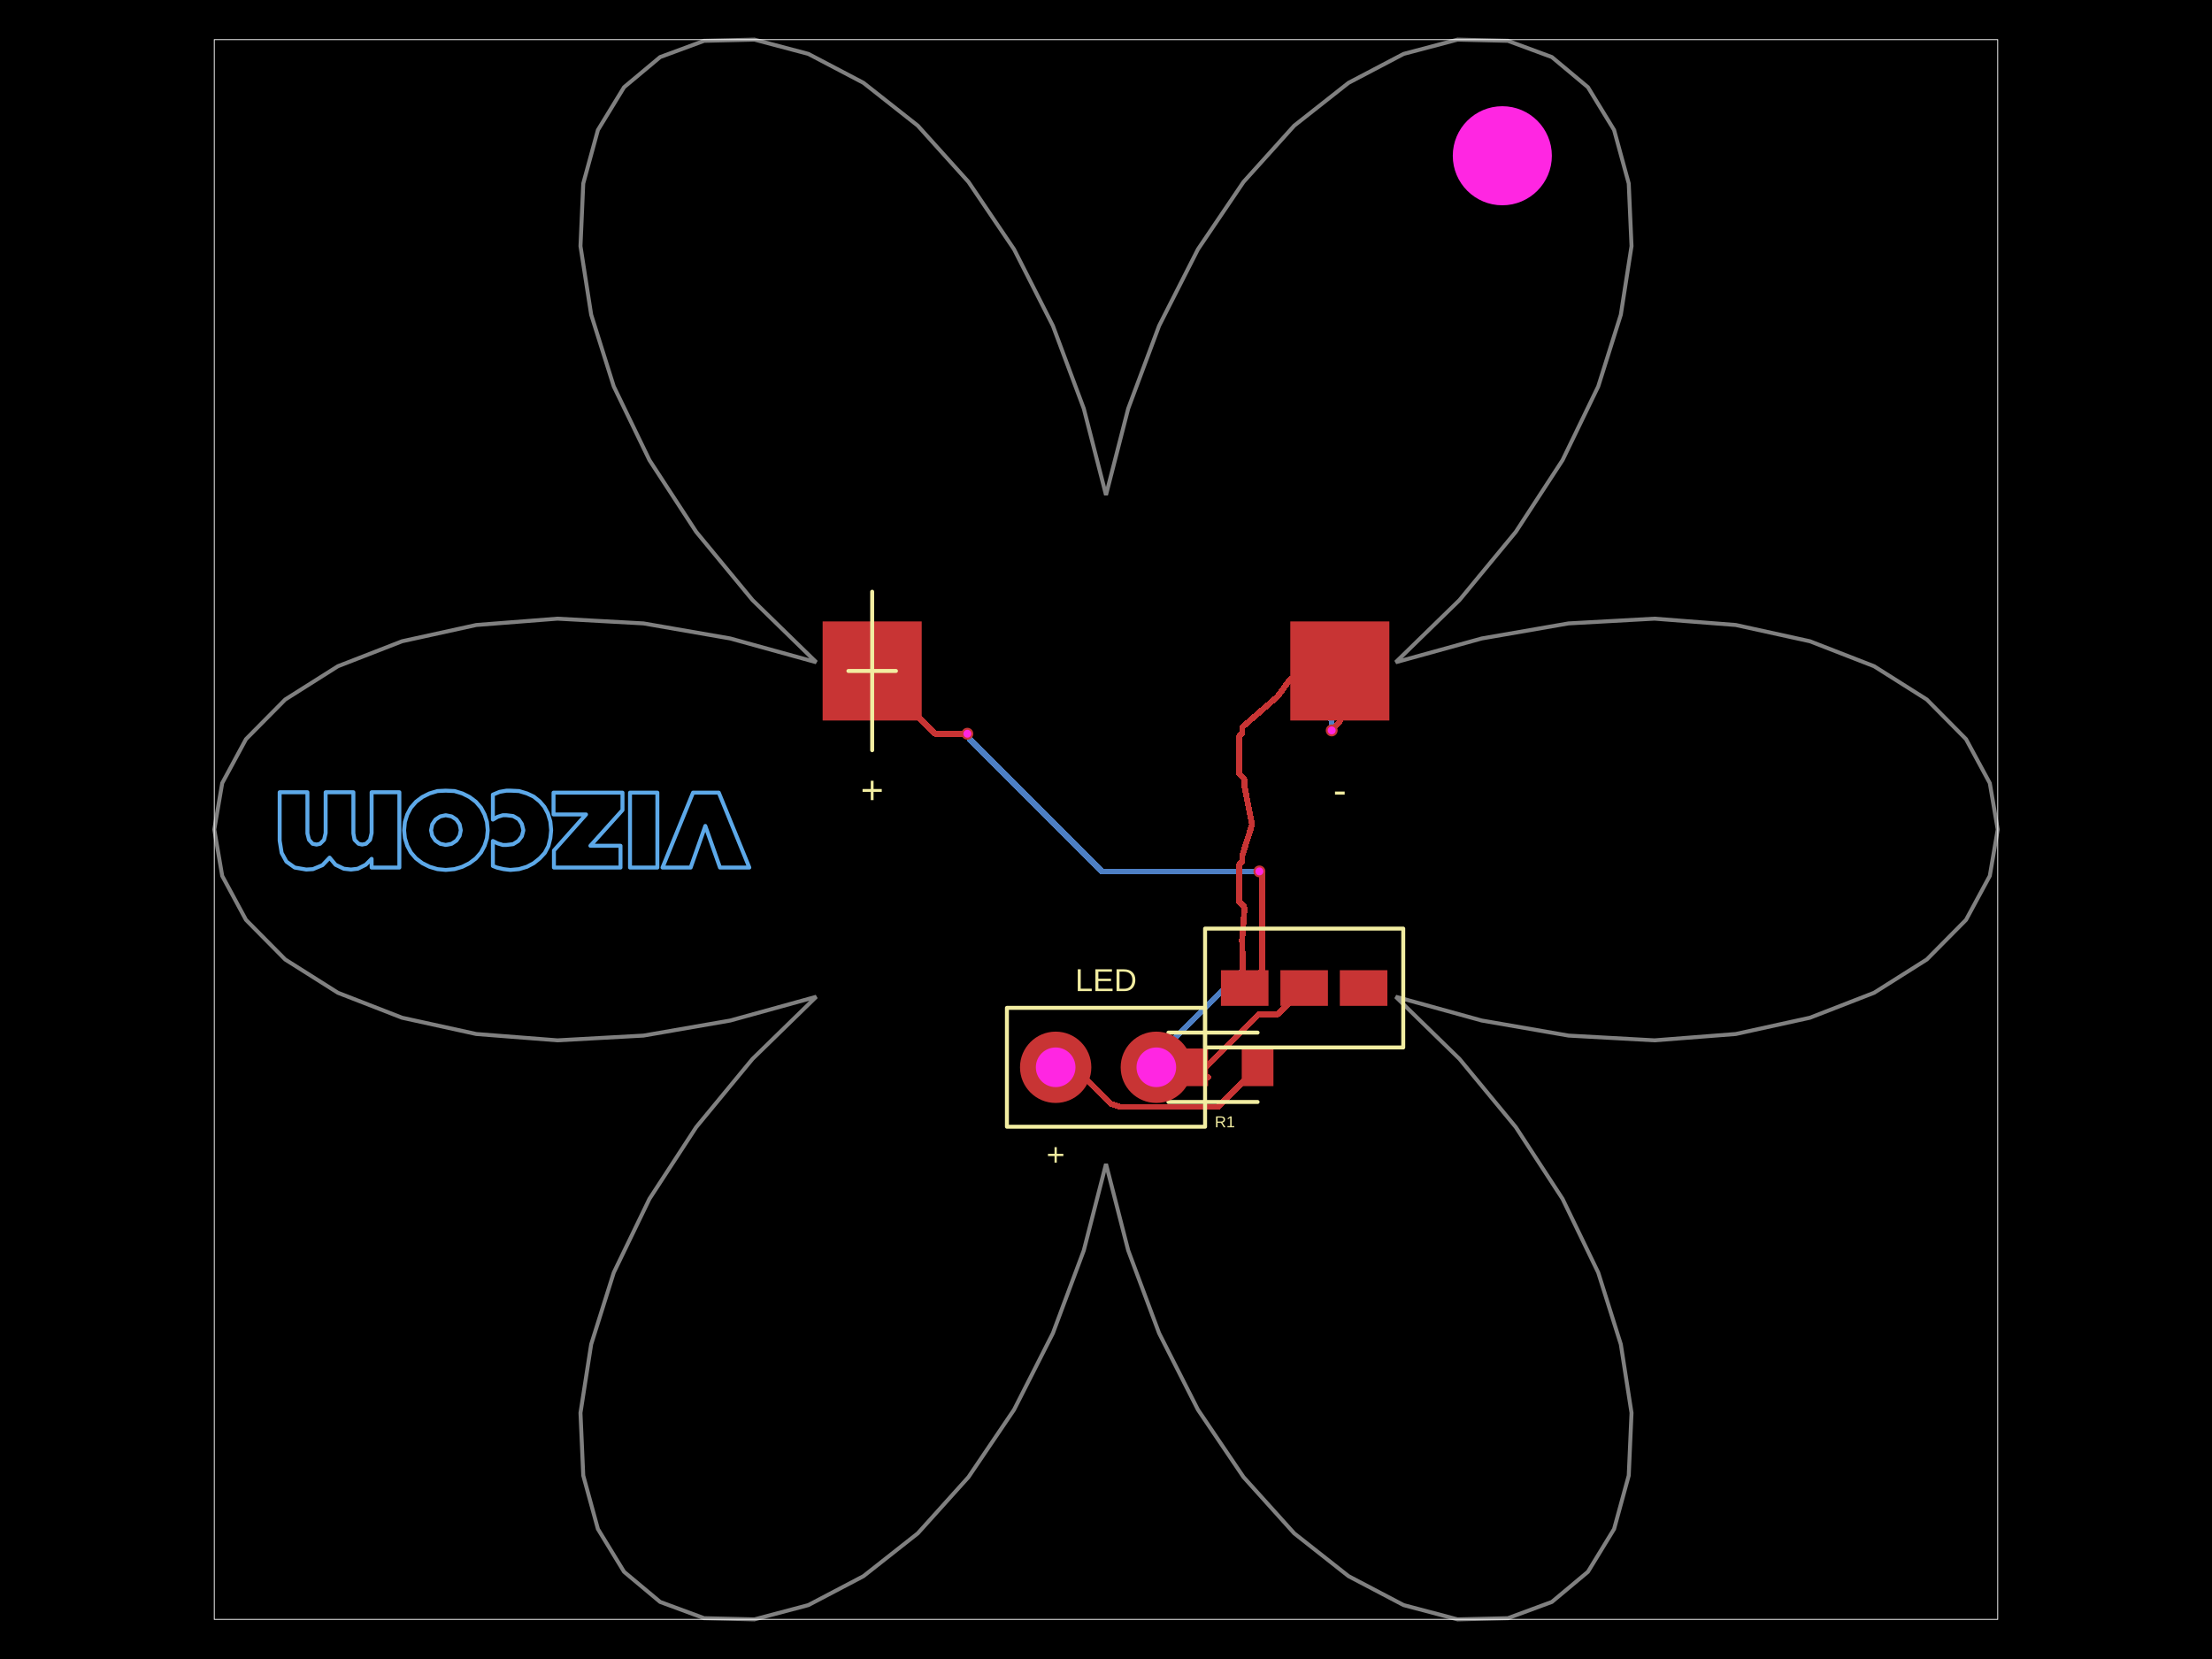
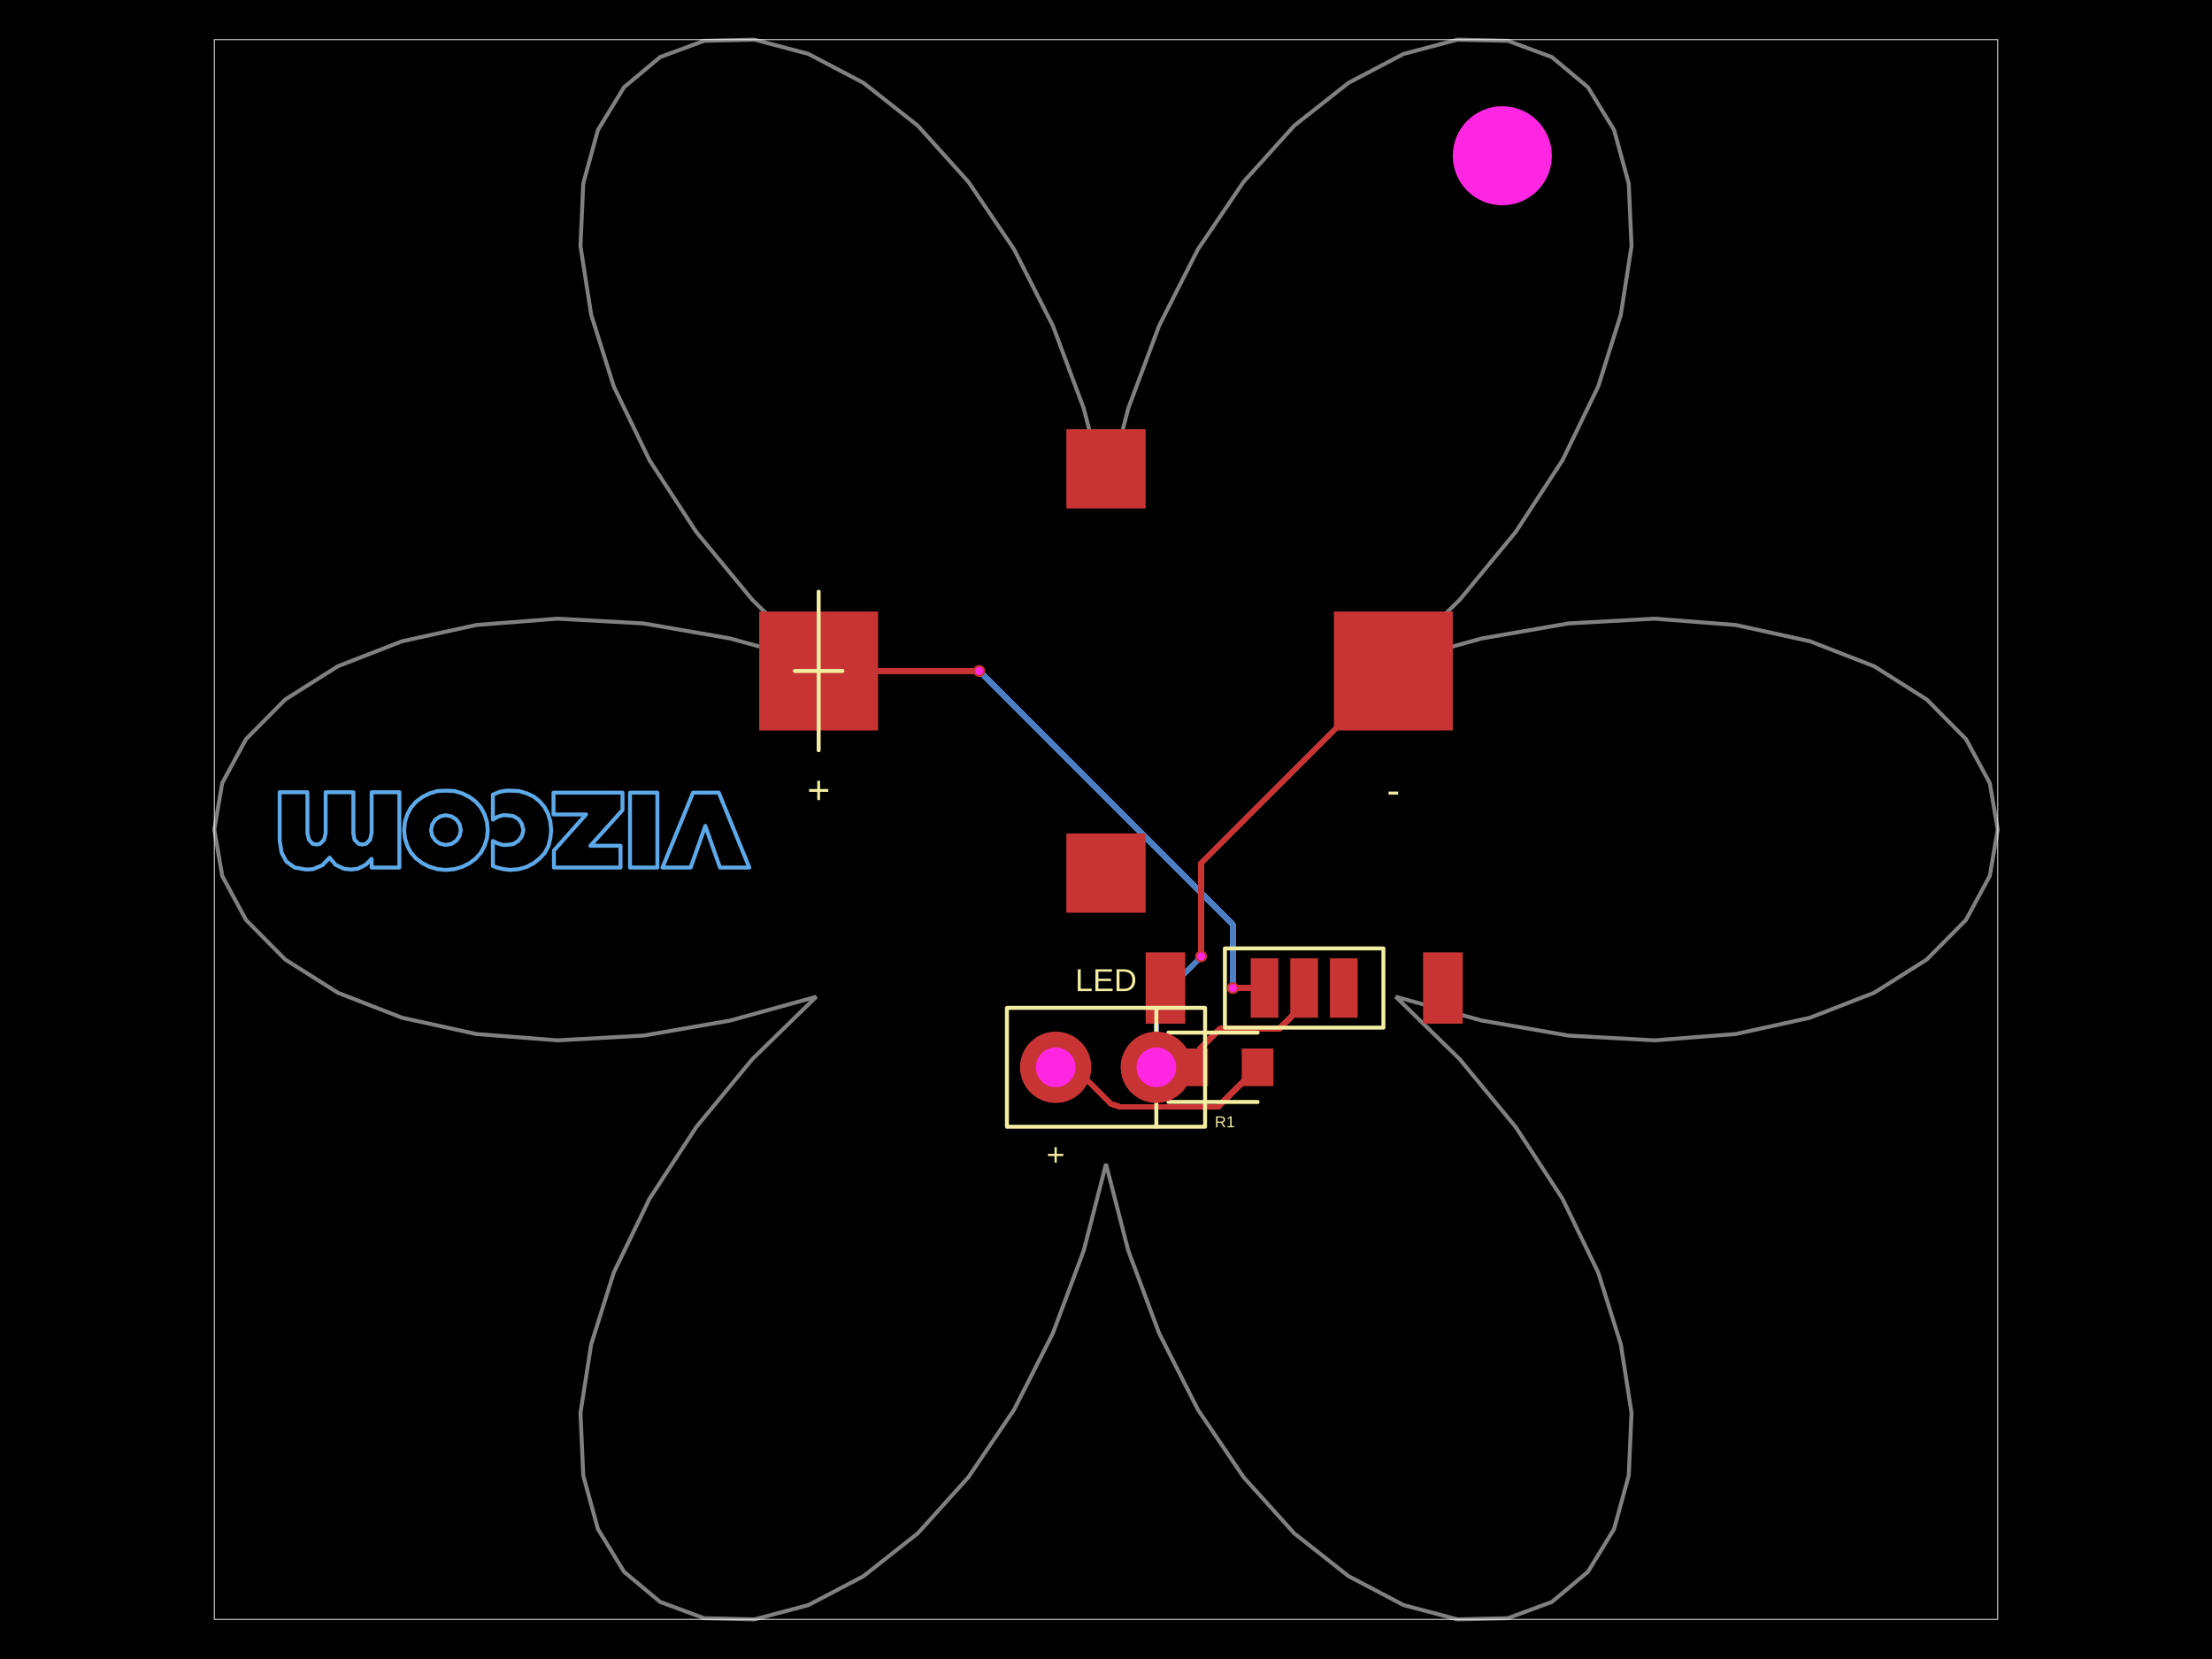
<svg xmlns="http://www.w3.org/2000/svg" width="800" height="600" data-software-used-string="@tscircuit/core@0.0.1112">
  <style />
  <rect class="boundary" x="0" y="0" fill="#000" width="800" height="600" data-type="pcb_background" data-pcb-layer="global" />
  <rect class="pcb-boundary" fill="none" stroke="#fff" stroke-width="0.3" x="77.496" y="14.333" width="645.007" height="571.333" data-type="pcb_boundary" data-pcb-layer="global" />
  <path class="pcb-board" d="M 722.504 300 L 719.637 316.77 L 711.037 332.68 L 696.847 347.014 L 677.783 359.054 L 654.563 368.084 L 627.759 373.961 L 598.376 376.254 L 567.272 374.534 L 535.882 369.087 L 504.778 360.487 L 527.855 382.991 L 548.208 407.645 L 565.122 433.588 L 578.022 460.248 L 586.192 486.192 L 590.062 510.989 L 589.059 533.636 L 583.755 552.986 L 574.295 568.466 L 561.252 579.36 L 545.342 585.237 L 527.138 585.667 L 507.645 580.506 L 487.721 570.043 L 468.084 554.563 L 449.737 534.209 L 433.254 509.842 L 419.207 482.179 L 408.027 452.222 L 400 420.975 L 391.973 452.222 L 380.793 482.179 L 366.746 509.842 L 350.263 534.209 L 331.916 554.563 L 312.279 570.043 L 292.355 580.506 L 272.862 585.667 L 254.658 585.237 L 238.748 579.36 L 225.705 568.466 L 216.245 552.986 L 210.941 533.636 L 209.938 510.989 L 213.808 486.192 L 221.978 460.248 L 234.878 433.588 L 251.792 407.645 L 272.145 382.991 L 295.222 360.487 L 264.118 369.087 L 232.728 374.534 L 201.624 376.254 L 172.241 373.961 L 145.437 368.084 L 122.217 359.054 L 103.153 347.014 L 88.963 332.68 L 80.363 316.77 L 77.496 300 L 80.363 283.23 L 88.963 267.32 L 103.153 252.986 L 122.217 240.946 L 145.437 231.916 L 172.241 226.039 L 201.624 223.746 L 232.728 225.466 L 264.118 230.913 L 295.222 239.513 L 272.145 217.009 L 251.792 192.355 L 234.878 166.412 L 221.978 139.752 L 213.808 113.808 L 209.938 89.011 L 210.941 66.364 L 216.245 47.014 L 225.705 31.534 L 238.748 20.64 L 254.658 14.763 L 272.862 14.333 L 292.355 19.494 L 312.279 29.957 L 331.916 45.437 L 350.263 65.791 L 366.746 90.158 L 380.793 117.821 L 391.973 147.778 L 400 179.025 L 408.027 147.778 L 419.207 117.821 L 433.254 90.158 L 449.737 65.791 L 468.084 45.437 L 487.721 29.957 L 507.645 19.494 L 527.138 14.333 L 545.342 14.763 L 561.252 20.64 L 574.295 31.534 L 583.755 47.014 L 589.059 66.364 L 590.062 89.011 L 586.192 113.808 L 578.022 139.752 L 565.122 166.412 L 548.208 192.355 L 527.855 217.009 L 504.778 239.513 L 535.882 230.913 L 567.272 225.466 L 598.376 223.746 L 627.759 226.039 L 654.563 231.916 L 677.783 240.946 L 696.847 252.986 L 711.037 267.32 L 719.637 283.23 Z" fill="none" stroke="rgba(255, 255, 255, 0.5)" stroke-width="1.433" data-type="pcb_board" data-pcb-layer="board" />
-   <path class="pcb-trace" stroke="rgb(77, 127, 196)" fill="none" d="M 481.629 264.166 L 481.629 264.166" stroke-width="2.15" stroke-linecap="round" stroke-linejoin="round" shape-rendering="crispEdges" data-type="pcb_trace" data-pcb-layer="bottom" />
-   <path class="pcb-trace" stroke="rgb(77, 127, 196)" fill="none" d="M 481.629 264.166 L 481.629 260.583" stroke-width="2.15" stroke-linecap="round" stroke-linejoin="round" shape-rendering="crispEdges" data-type="pcb_trace" data-pcb-layer="bottom" />
-   <path class="pcb-trace" stroke="rgb(77, 127, 196)" fill="none" d="M 481.629 260.583 L 466.651 245.604" stroke-width="2.15" stroke-linecap="round" stroke-linejoin="round" shape-rendering="crispEdges" data-type="pcb_trace" data-pcb-layer="bottom" />
-   <path class="pcb-trace" stroke="rgb(77, 127, 196)" fill="none" d="M 418.204 386.001 L 418.204 382.131" stroke-width="2.15" stroke-linecap="round" stroke-linejoin="round" shape-rendering="crispEdges" data-type="pcb_trace" data-pcb-layer="bottom" />
-   <path class="pcb-trace" stroke="rgb(77, 127, 196)" fill="none" d="M 418.204 382.131 L 449.451 350.884" stroke-width="2.15" stroke-linecap="round" stroke-linejoin="round" shape-rendering="crispEdges" data-type="pcb_trace" data-pcb-layer="bottom" />
-   <path class="pcb-trace" stroke="rgb(77, 127, 196)" fill="none" d="M 455.481 315.16 L 455.481 315.16" stroke-width="2.15" stroke-linecap="round" stroke-linejoin="round" shape-rendering="crispEdges" data-type="pcb_trace" data-pcb-layer="bottom" />
-   <path class="pcb-trace" stroke="rgb(77, 127, 196)" fill="none" d="M 455.481 315.16 L 398.45 315.16" stroke-width="2.15" stroke-linecap="round" stroke-linejoin="round" shape-rendering="crispEdges" data-type="pcb_trace" data-pcb-layer="bottom" />
-   <path class="pcb-trace" stroke="rgb(77, 127, 196)" fill="none" d="M 398.45 315.16 L 350.927 267.637" stroke-width="2.15" stroke-linecap="round" stroke-linejoin="round" shape-rendering="crispEdges" data-type="pcb_trace" data-pcb-layer="bottom" />
-   <path class="pcb-trace" stroke="rgb(77, 127, 196)" fill="none" d="M 350.927 267.637 L 349.856 265.367" stroke-width="2.15" stroke-linecap="round" stroke-linejoin="round" shape-rendering="crispEdges" data-type="pcb_trace" data-pcb-layer="bottom" />
-   <path class="pcb-trace" stroke="rgb(77, 127, 196)" fill="none" d="M 349.856 265.367 L 349.856 265.367" stroke-width="2.15" stroke-linecap="round" stroke-linejoin="round" shape-rendering="crispEdges" data-type="pcb_trace" data-pcb-layer="bottom" />
-   <path class="pcb-silkscreen pcb-silkscreen-bottom" d="M 259.962 286.67 L 270.999 313.76 L 260.392 313.76 L 255.088 298.71 L 249.785 313.76 L 239.608 313.76 L 250.645 286.67 L 259.962 286.67 Z" fill="none" stroke="#5da9e9" stroke-width="1.433" stroke-linecap="round" stroke-linejoin="round" data-pcb-component-id="null" data-pcb-silkscreen-path-id="pcb_silkscreen_path_5" data-type="pcb_silkscreen_path" data-pcb-layer="bottom" />
-   <path class="pcb-silkscreen pcb-silkscreen-bottom" d="M 227.855 286.67 L 237.745 286.67 L 237.745 313.76 L 227.855 313.76 L 227.855 286.67 Z" fill="none" stroke="#5da9e9" stroke-width="1.433" stroke-linecap="round" stroke-linejoin="round" data-pcb-component-id="null" data-pcb-silkscreen-path-id="pcb_silkscreen_path_6" data-type="pcb_silkscreen_path" data-pcb-layer="bottom" />
-   <path class="pcb-silkscreen pcb-silkscreen-bottom" d="M 200.334 313.76 L 200.334 307.597 L 211.945 294.553 L 200.191 294.553 L 200.191 286.67 L 225.131 286.67 L 225.131 292.977 L 213.521 305.877 L 224.415 305.877 L 224.415 313.76 L 200.334 313.76 Z" fill="none" stroke="#5da9e9" stroke-width="1.433" stroke-linecap="round" stroke-linejoin="round" data-pcb-component-id="null" data-pcb-silkscreen-path-id="pcb_silkscreen_path_7" data-type="pcb_silkscreen_path" data-pcb-layer="bottom" />
-   <path class="pcb-silkscreen pcb-silkscreen-bottom" d="M 199.331 300.287 L 199.044 303.153 L 198.328 306.02 L 197.038 308.457 L 195.174 310.463 L 193.024 312.183 L 190.588 313.473 L 187.721 314.333 L 184.568 314.62 L 182.131 314.333 L 179.694 313.76 L 178.261 313.187 L 178.261 304.157 L 179.981 305.017 L 181.844 305.59 L 183.134 305.59 L 185.571 305.303 L 187.434 304.157 L 188.724 302.437 L 189.298 300.287 L 188.724 297.993 L 187.578 296.273 L 185.571 295.127 L 183.134 294.84 L 181.844 294.84 L 179.981 295.413 L 178.261 296.417 L 178.261 287.387 L 180.698 286.383 L 183.134 285.953 L 184.711 285.953 L 187.721 286.097 L 190.588 286.957 L 193.024 288.103 L 195.174 289.823 L 196.894 291.83 L 198.184 294.267 L 199.044 297.133 L 199.331 300.287 Z" fill="none" stroke="#5da9e9" stroke-width="1.433" stroke-linecap="round" stroke-linejoin="round" data-pcb-component-id="null" data-pcb-silkscreen-path-id="pcb_silkscreen_path_8" data-type="pcb_silkscreen_path" data-pcb-layer="bottom" />
-   <path class="pcb-silkscreen pcb-silkscreen-bottom" d="M 161.204 314.62 L 158.194 314.333 L 155.327 313.473 L 152.747 312.183 L 150.454 310.463 L 148.591 308.313 L 147.301 305.877 L 146.441 303.153 L 146.154 300.287 L 146.441 297.277 L 147.301 294.553 L 148.591 292.117 L 150.454 289.967 L 152.747 288.247 L 155.327 286.957 L 158.194 286.097 L 161.204 285.953 L 164.357 286.097 L 167.224 286.957 L 169.804 288.247 L 172.097 289.967 L 173.961 292.117 L 175.251 294.553 L 176.111 297.277 L 176.398 300.287 L 176.111 303.153 L 175.251 305.877 L 173.961 308.313 L 172.097 310.463 L 169.804 312.183 L 167.224 313.473 L 164.357 314.333 L 161.204 314.62 Z" fill="none" stroke="#5da9e9" stroke-width="1.433" stroke-linecap="round" stroke-linejoin="round" data-pcb-component-id="null" data-pcb-silkscreen-path-id="pcb_silkscreen_path_9" data-type="pcb_silkscreen_path" data-pcb-layer="bottom" />
-   <path class="pcb-silkscreen pcb-silkscreen-bottom" d="M 161.204 305.59 L 163.354 305.16 L 165.074 304.013 L 166.221 302.293 L 166.651 300.287 L 166.221 298.137 L 165.074 296.417 L 163.354 295.27 L 161.204 294.84 L 159.197 295.27 L 157.477 296.417 L 156.331 298.137 L 155.901 300.287 L 156.331 302.293 L 157.477 304.013 L 159.197 305.16 L 161.204 305.59 Z" fill="none" stroke="#5da9e9" stroke-width="1.433" stroke-linecap="round" stroke-linejoin="round" data-pcb-component-id="null" data-pcb-silkscreen-path-id="pcb_silkscreen_path_10" data-type="pcb_silkscreen_path" data-pcb-layer="bottom" />
-   <path class="pcb-silkscreen pcb-silkscreen-bottom" d="M 134.4 301.29 L 134.4 286.527 L 144.434 286.527 L 144.434 313.76 L 134.4 313.76 L 134.4 310.607 L 132.25 312.757 L 129.384 314.19 L 126.947 314.477 L 124.367 314.19 L 121.357 312.757 L 119.207 310.177 L 116.627 312.9 L 113.187 314.333 L 110.75 314.477 L 106.593 313.76 L 103.583 311.61 L 101.863 308.457 L 101.147 304.013 L 101.147 286.527 L 111.18 286.527 L 111.18 301.433 L 111.753 303.727 L 113.043 305.16 L 114.477 305.447 L 115.767 305.16 L 117.2 303.727 L 117.774 301.29 L 117.774 286.527 L 127.807 286.527 L 127.807 301.433 L 128.237 303.727 L 129.67 305.16 L 130.96 305.447 L 132.394 305.16 L 133.827 303.727 L 134.4 301.29 Z" fill="none" stroke="#5da9e9" stroke-width="1.433" stroke-linecap="round" stroke-linejoin="round" data-pcb-component-id="null" data-pcb-silkscreen-path-id="pcb_silkscreen_path_11" data-type="pcb_silkscreen_path" data-pcb-layer="bottom" />
-   <rect class="pcb-pad" fill="rgb(200, 52, 52)" x="297.516" y="224.749" width="35.834" height="35.834" data-type="pcb_smtpad" data-pcb-layer="top" />
-   <rect class="pcb-pad" fill="rgb(200, 52, 52)" x="466.651" y="224.749" width="35.834" height="35.834" data-type="pcb_smtpad" data-pcb-layer="top" />
-   <rect class="pcb-pad" fill="rgb(200, 52, 52)" x="441.567" y="350.884" width="17.2" height="12.9" data-type="pcb_smtpad" data-pcb-layer="top" />
-   <rect class="pcb-pad" fill="rgb(200, 52, 52)" x="463.067" y="350.884" width="17.2" height="12.9" data-type="pcb_smtpad" data-pcb-layer="top" />
-   <rect class="pcb-pad" fill="rgb(200, 52, 52)" x="484.568" y="350.884" width="17.2" height="12.9" data-type="pcb_smtpad" data-pcb-layer="top" />
+   <path class="pcb-trace" stroke="rgb(77, 127, 196)" fill="none" d="M 418.204 386.001 L 418.204 362.327" stroke-width="2.15" stroke-linecap="round" stroke-linejoin="round" shape-rendering="crispEdges" data-type="pcb_trace" data-pcb-layer="bottom" />
+   <path class="pcb-trace" stroke="rgb(77, 127, 196)" fill="none" d="M 418.204 362.327 L 434.4 346.13" stroke-width="2.15" stroke-linecap="round" stroke-linejoin="round" shape-rendering="crispEdges" data-type="pcb_trace" data-pcb-layer="bottom" />
+   <path class="pcb-trace" stroke="rgb(77, 127, 196)" fill="none" d="M 434.4 346.13 L 434.4 345.867" stroke-width="2.15" stroke-linecap="round" stroke-linejoin="round" shape-rendering="crispEdges" data-type="pcb_trace" data-pcb-layer="bottom" />
+   <path class="pcb-trace" stroke="rgb(77, 127, 196)" fill="none" d="M 434.4 345.867 L 434.4 345.867" stroke-width="2.15" stroke-linecap="round" stroke-linejoin="round" shape-rendering="crispEdges" data-type="pcb_trace" data-pcb-layer="bottom" />
+   <path class="pcb-trace" stroke="rgb(77, 127, 196)" fill="none" d="M 445.867 357.334 L 445.867 357.334" stroke-width="2.15" stroke-linecap="round" stroke-linejoin="round" shape-rendering="crispEdges" data-type="pcb_trace" data-pcb-layer="bottom" />
+   <path class="pcb-trace" stroke="rgb(77, 127, 196)" fill="none" d="M 445.867 357.334 L 445.867 334.4" stroke-width="2.15" stroke-linecap="round" stroke-linejoin="round" shape-rendering="crispEdges" data-type="pcb_trace" data-pcb-layer="bottom" />
+   <path class="pcb-trace" stroke="rgb(77, 127, 196)" fill="none" d="M 445.867 334.4 L 355.685 244.218" stroke-width="2.15" stroke-linecap="round" stroke-linejoin="round" shape-rendering="crispEdges" data-type="pcb_trace" data-pcb-layer="bottom" />
+   <path class="pcb-trace" stroke="rgb(77, 127, 196)" fill="none" d="M 355.685 244.218 L 354.133 242.666" stroke-width="2.15" stroke-linecap="round" stroke-linejoin="round" shape-rendering="crispEdges" data-type="pcb_trace" data-pcb-layer="bottom" />
+   <path class="pcb-trace" stroke="rgb(77, 127, 196)" fill="none" d="M 354.133 242.666 L 354.133 242.666" stroke-width="2.15" stroke-linecap="round" stroke-linejoin="round" shape-rendering="crispEdges" data-type="pcb_trace" data-pcb-layer="bottom" />
+   <path class="pcb-silkscreen pcb-silkscreen-bottom" d="M 259.962 286.67 L 270.999 313.76 L 260.392 313.76 L 255.088 298.71 L 249.785 313.76 L 239.608 313.76 L 250.645 286.67 L 259.962 286.67 Z" fill="none" stroke="#5da9e9" stroke-width="1.433" stroke-linecap="round" stroke-linejoin="round" data-pcb-component-id="null" data-pcb-silkscreen-path-id="pcb_silkscreen_path_6" data-type="pcb_silkscreen_path" data-pcb-layer="bottom" />
+   <path class="pcb-silkscreen pcb-silkscreen-bottom" d="M 227.855 286.67 L 237.745 286.67 L 237.745 313.76 L 227.855 313.76 L 227.855 286.67 Z" fill="none" stroke="#5da9e9" stroke-width="1.433" stroke-linecap="round" stroke-linejoin="round" data-pcb-component-id="null" data-pcb-silkscreen-path-id="pcb_silkscreen_path_7" data-type="pcb_silkscreen_path" data-pcb-layer="bottom" />
+   <path class="pcb-silkscreen pcb-silkscreen-bottom" d="M 200.334 313.76 L 200.334 307.597 L 211.945 294.553 L 200.191 294.553 L 200.191 286.67 L 225.131 286.67 L 225.131 292.977 L 213.521 305.877 L 224.415 305.877 L 224.415 313.76 L 200.334 313.76 Z" fill="none" stroke="#5da9e9" stroke-width="1.433" stroke-linecap="round" stroke-linejoin="round" data-pcb-component-id="null" data-pcb-silkscreen-path-id="pcb_silkscreen_path_8" data-type="pcb_silkscreen_path" data-pcb-layer="bottom" />
+   <path class="pcb-silkscreen pcb-silkscreen-bottom" d="M 199.331 300.287 L 199.044 303.153 L 198.328 306.02 L 197.038 308.457 L 195.174 310.463 L 193.024 312.183 L 190.588 313.473 L 187.721 314.333 L 184.568 314.62 L 182.131 314.333 L 179.694 313.76 L 178.261 313.187 L 178.261 304.157 L 179.981 305.017 L 181.844 305.59 L 183.134 305.59 L 185.571 305.303 L 187.434 304.157 L 188.724 302.437 L 189.298 300.287 L 188.724 297.993 L 187.578 296.273 L 185.571 295.127 L 183.134 294.84 L 181.844 294.84 L 179.981 295.413 L 178.261 296.417 L 178.261 287.387 L 180.698 286.383 L 183.134 285.953 L 184.711 285.953 L 187.721 286.097 L 190.588 286.957 L 193.024 288.103 L 195.174 289.823 L 196.894 291.83 L 198.184 294.267 L 199.044 297.133 L 199.331 300.287 Z" fill="none" stroke="#5da9e9" stroke-width="1.433" stroke-linecap="round" stroke-linejoin="round" data-pcb-component-id="null" data-pcb-silkscreen-path-id="pcb_silkscreen_path_9" data-type="pcb_silkscreen_path" data-pcb-layer="bottom" />
+   <path class="pcb-silkscreen pcb-silkscreen-bottom" d="M 161.204 314.62 L 158.194 314.333 L 155.327 313.473 L 152.747 312.183 L 150.454 310.463 L 148.591 308.313 L 147.301 305.877 L 146.441 303.153 L 146.154 300.287 L 146.441 297.277 L 147.301 294.553 L 148.591 292.117 L 150.454 289.967 L 152.747 288.247 L 155.327 286.957 L 158.194 286.097 L 161.204 285.953 L 164.357 286.097 L 167.224 286.957 L 169.804 288.247 L 172.097 289.967 L 173.961 292.117 L 175.251 294.553 L 176.111 297.277 L 176.398 300.287 L 176.111 303.153 L 175.251 305.877 L 173.961 308.313 L 172.097 310.463 L 169.804 312.183 L 167.224 313.473 L 164.357 314.333 L 161.204 314.62 Z" fill="none" stroke="#5da9e9" stroke-width="1.433" stroke-linecap="round" stroke-linejoin="round" data-pcb-component-id="null" data-pcb-silkscreen-path-id="pcb_silkscreen_path_10" data-type="pcb_silkscreen_path" data-pcb-layer="bottom" />
+   <path class="pcb-silkscreen pcb-silkscreen-bottom" d="M 161.204 305.59 L 163.354 305.16 L 165.074 304.013 L 166.221 302.293 L 166.651 300.287 L 166.221 298.137 L 165.074 296.417 L 163.354 295.27 L 161.204 294.84 L 159.197 295.27 L 157.477 296.417 L 156.331 298.137 L 155.901 300.287 L 156.331 302.293 L 157.477 304.013 L 159.197 305.16 L 161.204 305.59 Z" fill="none" stroke="#5da9e9" stroke-width="1.433" stroke-linecap="round" stroke-linejoin="round" data-pcb-component-id="null" data-pcb-silkscreen-path-id="pcb_silkscreen_path_11" data-type="pcb_silkscreen_path" data-pcb-layer="bottom" />
+   <path class="pcb-silkscreen pcb-silkscreen-bottom" d="M 134.4 301.29 L 134.4 286.527 L 144.434 286.527 L 144.434 313.76 L 134.4 313.76 L 134.4 310.607 L 132.25 312.757 L 129.384 314.19 L 126.947 314.477 L 124.367 314.19 L 121.357 312.757 L 119.207 310.177 L 116.627 312.9 L 113.187 314.333 L 110.75 314.477 L 106.593 313.76 L 103.583 311.61 L 101.863 308.457 L 101.147 304.013 L 101.147 286.527 L 111.18 286.527 L 111.18 301.433 L 111.753 303.727 L 113.043 305.16 L 114.477 305.447 L 115.767 305.16 L 117.2 303.727 L 117.774 301.29 L 117.774 286.527 L 127.807 286.527 L 127.807 301.433 L 128.237 303.727 L 129.67 305.16 L 130.96 305.447 L 132.394 305.16 L 133.827 303.727 L 134.4 301.29 Z" fill="none" stroke="#5da9e9" stroke-width="1.433" stroke-linecap="round" stroke-linejoin="round" data-pcb-component-id="null" data-pcb-silkscreen-path-id="pcb_silkscreen_path_12" data-type="pcb_silkscreen_path" data-pcb-layer="bottom" />
+   <rect class="pcb-pad" fill="rgb(200, 52, 52)" x="274.582" y="221.166" width="43" height="43" data-type="pcb_smtpad" data-pcb-layer="top" />
+   <rect class="pcb-pad" fill="rgb(200, 52, 52)" x="482.418" y="221.166" width="43" height="43" data-type="pcb_smtpad" data-pcb-layer="top" />
+   <rect class="pcb-pad" fill="rgb(200, 52, 52)" x="385.667" y="301.433" width="28.667" height="28.667" data-type="pcb_smtpad" data-pcb-layer="top" />
+   <rect class="pcb-pad" fill="rgb(200, 52, 52)" x="385.667" y="155.232" width="28.667" height="28.667" data-type="pcb_smtpad" data-pcb-layer="top" />
+   <rect class="pcb-pad" fill="rgb(200, 52, 52)" x="452.317" y="346.584" width="10.033" height="21.5" data-type="pcb_smtpad" data-pcb-layer="top" />
+   <rect class="pcb-pad" fill="rgb(200, 52, 52)" x="466.651" y="346.584" width="10.033" height="21.5" data-type="pcb_smtpad" data-pcb-layer="top" />
+   <rect class="pcb-pad" fill="rgb(200, 52, 52)" x="480.984" y="346.584" width="10.033" height="21.5" data-type="pcb_smtpad" data-pcb-layer="top" />
+   <rect class="pcb-pad" fill="rgb(200, 52, 52)" x="414.333" y="344.434" width="14.333" height="25.8" data-type="pcb_smtpad" data-pcb-layer="top" />
+   <rect class="pcb-pad" fill="rgb(200, 52, 52)" x="514.668" y="344.434" width="14.333" height="25.8" data-type="pcb_smtpad" data-pcb-layer="top" />
  <rect class="pcb-pad" fill="rgb(200, 52, 52)" x="425.442" y="379.193" width="11.467" height="13.617" data-type="pcb_smtpad" data-pcb-layer="top" />
  <rect class="pcb-pad" fill="rgb(200, 52, 52)" x="449.092" y="379.193" width="11.467" height="13.617" data-type="pcb_smtpad" data-pcb-layer="top" />
  <path class="pcb-trace" stroke="rgb(200, 52, 52)" fill="none" d="M 381.796 386.001 L 388.533 386.001" stroke-width="2.15" stroke-linecap="round" stroke-linejoin="round" shape-rendering="crispEdges" data-type="pcb_trace" data-pcb-layer="top" />
  <path class="pcb-trace" stroke="rgb(200, 52, 52)" fill="none" d="M 388.533 386.001 L 401.694 399.162" stroke-width="2.15" stroke-linecap="round" stroke-linejoin="round" shape-rendering="crispEdges" data-type="pcb_trace" data-pcb-layer="top" />
  <path class="pcb-trace" stroke="rgb(200, 52, 52)" fill="none" d="M 401.694 399.162 L 405.017 400.334" stroke-width="2.15" stroke-linecap="round" stroke-linejoin="round" shape-rendering="crispEdges" data-type="pcb_trace" data-pcb-layer="top" />
  <path class="pcb-trace" stroke="rgb(200, 52, 52)" fill="none" d="M 405.017 400.334 L 408.6 400.334" stroke-width="2.15" stroke-linecap="round" stroke-linejoin="round" shape-rendering="crispEdges" data-type="pcb_trace" data-pcb-layer="top" />
  <path class="pcb-trace" stroke="rgb(200, 52, 52)" fill="none" d="M 408.6 400.334 L 411.467 400.334" stroke-width="2.15" stroke-linecap="round" stroke-linejoin="round" shape-rendering="crispEdges" data-type="pcb_trace" data-pcb-layer="top" />
  <path class="pcb-trace" stroke="rgb(200, 52, 52)" fill="none" d="M 411.467 400.334 L 415.05 400.334" stroke-width="2.15" stroke-linecap="round" stroke-linejoin="round" shape-rendering="crispEdges" data-type="pcb_trace" data-pcb-layer="top" />
  <path class="pcb-trace" stroke="rgb(200, 52, 52)" fill="none" d="M 415.05 400.334 L 418.634 400.334" stroke-width="2.15" stroke-linecap="round" stroke-linejoin="round" shape-rendering="crispEdges" data-type="pcb_trace" data-pcb-layer="top" />
  <path class="pcb-trace" stroke="rgb(200, 52, 52)" fill="none" d="M 418.634 400.334 L 422.217 400.334" stroke-width="2.15" stroke-linecap="round" stroke-linejoin="round" shape-rendering="crispEdges" data-type="pcb_trace" data-pcb-layer="top" />
  <path class="pcb-trace" stroke="rgb(200, 52, 52)" fill="none" d="M 422.217 400.334 L 425.084 400.334" stroke-width="2.15" stroke-linecap="round" stroke-linejoin="round" shape-rendering="crispEdges" data-type="pcb_trace" data-pcb-layer="top" />
  <path class="pcb-trace" stroke="rgb(200, 52, 52)" fill="none" d="M 425.084 400.334 L 428.667 400.334" stroke-width="2.15" stroke-linecap="round" stroke-linejoin="round" shape-rendering="crispEdges" data-type="pcb_trace" data-pcb-layer="top" />
  <path class="pcb-trace" stroke="rgb(200, 52, 52)" fill="none" d="M 428.667 400.334 L 432.25 400.334" stroke-width="2.15" stroke-linecap="round" stroke-linejoin="round" shape-rendering="crispEdges" data-type="pcb_trace" data-pcb-layer="top" />
  <path class="pcb-trace" stroke="rgb(200, 52, 52)" fill="none" d="M 432.25 400.334 L 435.117 400.334" stroke-width="2.15" stroke-linecap="round" stroke-linejoin="round" shape-rendering="crispEdges" data-type="pcb_trace" data-pcb-layer="top" />
  <path class="pcb-trace" stroke="rgb(200, 52, 52)" fill="none" d="M 435.117 400.334 L 435.155 400.334" stroke-width="2.15" stroke-linecap="round" stroke-linejoin="round" shape-rendering="crispEdges" data-type="pcb_trace" data-pcb-layer="top" />
  <path class="pcb-trace" stroke="rgb(200, 52, 52)" fill="none" d="M 435.155 400.334 L 440.492 400.334" stroke-width="2.15" stroke-linecap="round" stroke-linejoin="round" shape-rendering="crispEdges" data-type="pcb_trace" data-pcb-layer="top" />
  <path class="pcb-trace" stroke="rgb(200, 52, 52)" fill="none" d="M 440.492 400.334 L 454.826 386.001" stroke-width="2.15" stroke-linecap="round" stroke-linejoin="round" shape-rendering="crispEdges" data-type="pcb_trace" data-pcb-layer="top" />
-   <path class="pcb-trace" stroke="rgb(200, 52, 52)" fill="none" d="M 431.175 386.001 L 436.909 389.584" stroke-width="2.15" stroke-linecap="round" stroke-linejoin="round" shape-rendering="crispEdges" data-type="pcb_trace" data-pcb-layer="top" />
-   <path class="pcb-trace" stroke="rgb(200, 52, 52)" fill="none" d="M 436.909 389.584 L 434.214 387.9" stroke-width="2.15" stroke-linecap="round" stroke-linejoin="round" shape-rendering="crispEdges" data-type="pcb_trace" data-pcb-layer="top" />
-   <path class="pcb-trace" stroke="rgb(200, 52, 52)" fill="none" d="M 434.214 387.9 L 455.284 366.831" stroke-width="2.15" stroke-linecap="round" stroke-linejoin="round" shape-rendering="crispEdges" data-type="pcb_trace" data-pcb-layer="top" />
-   <path class="pcb-trace" stroke="rgb(200, 52, 52)" fill="none" d="M 455.284 366.831 L 462.124 366.831" stroke-width="2.15" stroke-linecap="round" stroke-linejoin="round" shape-rendering="crispEdges" data-type="pcb_trace" data-pcb-layer="top" />
-   <path class="pcb-trace" stroke="rgb(200, 52, 52)" fill="none" d="M 462.124 366.831 L 462.171 366.831" stroke-width="2.15" stroke-linecap="round" stroke-linejoin="round" shape-rendering="crispEdges" data-type="pcb_trace" data-pcb-layer="top" />
-   <path class="pcb-trace" stroke="rgb(200, 52, 52)" fill="none" d="M 462.171 366.831 L 471.667 357.334" stroke-width="2.15" stroke-linecap="round" stroke-linejoin="round" shape-rendering="crispEdges" data-type="pcb_trace" data-pcb-layer="top" />
-   <path class="pcb-trace" stroke="rgb(200, 52, 52)" fill="none" d="M 466.651 245.604 L 462.075 251.871" stroke-width="2.15" stroke-linecap="round" stroke-linejoin="round" shape-rendering="crispEdges" data-type="pcb_trace" data-pcb-layer="top" />
-   <path class="pcb-trace" stroke="rgb(200, 52, 52)" fill="none" d="M 462.075 251.871 L 449.316 262.983" stroke-width="2.15" stroke-linecap="round" stroke-linejoin="round" shape-rendering="crispEdges" data-type="pcb_trace" data-pcb-layer="top" />
-   <path class="pcb-trace" stroke="rgb(200, 52, 52)" fill="none" d="M 449.316 262.983 L 449.316 265.133" stroke-width="2.15" stroke-linecap="round" stroke-linejoin="round" shape-rendering="crispEdges" data-type="pcb_trace" data-pcb-layer="top" />
-   <path class="pcb-trace" stroke="rgb(200, 52, 52)" fill="none" d="M 449.316 265.133 L 448.144 266.305" stroke-width="2.15" stroke-linecap="round" stroke-linejoin="round" shape-rendering="crispEdges" data-type="pcb_trace" data-pcb-layer="top" />
-   <path class="pcb-trace" stroke="rgb(200, 52, 52)" fill="none" d="M 448.144 266.305 L 448.144 279.767" stroke-width="2.15" stroke-linecap="round" stroke-linejoin="round" shape-rendering="crispEdges" data-type="pcb_trace" data-pcb-layer="top" />
-   <path class="pcb-trace" stroke="rgb(200, 52, 52)" fill="none" d="M 448.144 279.767 L 449.977 281.601" stroke-width="2.15" stroke-linecap="round" stroke-linejoin="round" shape-rendering="crispEdges" data-type="pcb_trace" data-pcb-layer="top" />
-   <path class="pcb-trace" stroke="rgb(200, 52, 52)" fill="none" d="M 449.977 281.601 L 449.977 283.751" stroke-width="2.15" stroke-linecap="round" stroke-linejoin="round" shape-rendering="crispEdges" data-type="pcb_trace" data-pcb-layer="top" />
-   <path class="pcb-trace" stroke="rgb(200, 52, 52)" fill="none" d="M 449.977 283.751 L 452.816 298.244" stroke-width="2.15" stroke-linecap="round" stroke-linejoin="round" shape-rendering="crispEdges" data-type="pcb_trace" data-pcb-layer="top" />
-   <path class="pcb-trace" stroke="rgb(200, 52, 52)" fill="none" d="M 452.816 298.244 L 449.316 309.356" stroke-width="2.15" stroke-linecap="round" stroke-linejoin="round" shape-rendering="crispEdges" data-type="pcb_trace" data-pcb-layer="top" />
-   <path class="pcb-trace" stroke="rgb(200, 52, 52)" fill="none" d="M 449.316 309.356 L 449.316 311.506" stroke-width="2.15" stroke-linecap="round" stroke-linejoin="round" shape-rendering="crispEdges" data-type="pcb_trace" data-pcb-layer="top" />
-   <path class="pcb-trace" stroke="rgb(200, 52, 52)" fill="none" d="M 449.316 311.506 L 448.144 312.678" stroke-width="2.15" stroke-linecap="round" stroke-linejoin="round" shape-rendering="crispEdges" data-type="pcb_trace" data-pcb-layer="top" />
-   <path class="pcb-trace" stroke="rgb(200, 52, 52)" fill="none" d="M 448.144 312.678 L 448.144 326.141" stroke-width="2.15" stroke-linecap="round" stroke-linejoin="round" shape-rendering="crispEdges" data-type="pcb_trace" data-pcb-layer="top" />
-   <path class="pcb-trace" stroke="rgb(200, 52, 52)" fill="none" d="M 448.144 326.141 L 449.977 327.974" stroke-width="2.15" stroke-linecap="round" stroke-linejoin="round" shape-rendering="crispEdges" data-type="pcb_trace" data-pcb-layer="top" />
-   <path class="pcb-trace" stroke="rgb(200, 52, 52)" fill="none" d="M 449.977 327.974 L 449.977 330.124" stroke-width="2.15" stroke-linecap="round" stroke-linejoin="round" shape-rendering="crispEdges" data-type="pcb_trace" data-pcb-layer="top" />
-   <path class="pcb-trace" stroke="rgb(200, 52, 52)" fill="none" d="M 449.977 330.124 L 449.21 339.871" stroke-width="2.15" stroke-linecap="round" stroke-linejoin="round" shape-rendering="crispEdges" data-type="pcb_trace" data-pcb-layer="top" />
-   <path class="pcb-trace" stroke="rgb(200, 52, 52)" fill="none" d="M 449.21 339.871 L 449.343 344.618" stroke-width="2.15" stroke-linecap="round" stroke-linejoin="round" shape-rendering="crispEdges" data-type="pcb_trace" data-pcb-layer="top" />
-   <path class="pcb-trace" stroke="rgb(200, 52, 52)" fill="none" d="M 449.343 344.618 L 449.451 350.884" stroke-width="2.15" stroke-linecap="round" stroke-linejoin="round" shape-rendering="crispEdges" data-type="pcb_trace" data-pcb-layer="top" />
-   <path class="pcb-trace" stroke="rgb(200, 52, 52)" fill="none" d="M 484.568 242.666 L 484.568 260.987" stroke-width="2.15" stroke-linecap="round" stroke-linejoin="round" shape-rendering="crispEdges" data-type="pcb_trace" data-pcb-layer="top" />
-   <path class="pcb-trace" stroke="rgb(200, 52, 52)" fill="none" d="M 484.568 260.987 L 482.32 263.234" stroke-width="2.15" stroke-linecap="round" stroke-linejoin="round" shape-rendering="crispEdges" data-type="pcb_trace" data-pcb-layer="top" />
-   <path class="pcb-trace" stroke="rgb(200, 52, 52)" fill="none" d="M 482.32 263.234 L 481.629 264.166" stroke-width="2.15" stroke-linecap="round" stroke-linejoin="round" shape-rendering="crispEdges" data-type="pcb_trace" data-pcb-layer="top" />
-   <path class="pcb-trace" stroke="rgb(200, 52, 52)" fill="none" d="M 481.629 264.166 L 481.629 264.166" stroke-width="2.15" stroke-linecap="round" stroke-linejoin="round" shape-rendering="crispEdges" data-type="pcb_trace" data-pcb-layer="top" />
-   <path class="pcb-trace" stroke="rgb(200, 52, 52)" fill="none" d="M 450.167 357.334 L 456.414 351.087" stroke-width="2.15" stroke-linecap="round" stroke-linejoin="round" shape-rendering="crispEdges" data-type="pcb_trace" data-pcb-layer="top" />
-   <path class="pcb-trace" stroke="rgb(200, 52, 52)" fill="none" d="M 456.414 351.087 L 456.414 315.318" stroke-width="2.15" stroke-linecap="round" stroke-linejoin="round" shape-rendering="crispEdges" data-type="pcb_trace" data-pcb-layer="top" />
-   <path class="pcb-trace" stroke="rgb(200, 52, 52)" fill="none" d="M 456.414 315.318 L 455.481 315.16" stroke-width="2.15" stroke-linecap="round" stroke-linejoin="round" shape-rendering="crispEdges" data-type="pcb_trace" data-pcb-layer="top" />
-   <path class="pcb-trace" stroke="rgb(200, 52, 52)" fill="none" d="M 455.481 315.16 L 455.481 315.16" stroke-width="2.15" stroke-linecap="round" stroke-linejoin="round" shape-rendering="crispEdges" data-type="pcb_trace" data-pcb-layer="top" />
-   <path class="pcb-trace" stroke="rgb(200, 52, 52)" fill="none" d="M 349.856 265.367 L 349.856 265.367" stroke-width="2.15" stroke-linecap="round" stroke-linejoin="round" shape-rendering="crispEdges" data-type="pcb_trace" data-pcb-layer="top" />
-   <path class="pcb-trace" stroke="rgb(200, 52, 52)" fill="none" d="M 349.856 265.367 L 338.133 265.367" stroke-width="2.15" stroke-linecap="round" stroke-linejoin="round" shape-rendering="crispEdges" data-type="pcb_trace" data-pcb-layer="top" />
-   <path class="pcb-trace" stroke="rgb(200, 52, 52)" fill="none" d="M 338.133 265.367 L 315.432 242.666" stroke-width="2.15" stroke-linecap="round" stroke-linejoin="round" shape-rendering="crispEdges" data-type="pcb_trace" data-pcb-layer="top" />
-   <path class="pcb-silkscreen pcb-silkscreen-top" d="M 315.432 271.333 L 315.432 213.999" fill="none" stroke="#f2eda1" stroke-width="1.433" stroke-linecap="round" stroke-linejoin="round" data-pcb-component-id="pcb_component_0" data-pcb-silkscreen-path-id="pcb_silkscreen_path_0" data-type="pcb_silkscreen_path" data-pcb-layer="top" />
-   <path class="pcb-silkscreen pcb-silkscreen-top" d="M 306.832 242.666 L 324.032 242.666" fill="none" stroke="#f2eda1" stroke-width="1.433" stroke-linecap="round" stroke-linejoin="round" data-pcb-component-id="pcb_component_0" data-pcb-silkscreen-path-id="pcb_silkscreen_path_1" data-type="pcb_silkscreen_path" data-pcb-layer="top" />
-   <text x="0" y="0" dx="0" dy="0" fill="#f2eda1" font-family="Arial, sans-serif" font-size="14.333" text-anchor="middle" dominant-baseline="central" transform="matrix(1,0,0,1,315.4324,285.6665)" class="pcb-silkscreen-text pcb-silkscreen-top" data-pcb-silkscreen-text-id="pcb_component_0" stroke="none" data-type="pcb_silkscreen_text" data-pcb-layer="top">+</text>
-   <text x="0" y="0" dx="0" dy="0" fill="#f2eda1" font-family="Arial, sans-serif" font-size="14.333" text-anchor="middle" dominant-baseline="central" transform="matrix(1,0,0,1,484.5676,285.6665)" class="pcb-silkscreen-text pcb-silkscreen-top" data-pcb-silkscreen-text-id="pcb_component_0" stroke="none" data-type="pcb_silkscreen_text" data-pcb-layer="top">-</text>
-   <path class="pcb-silkscreen pcb-silkscreen-top" d="M 435.834 378.834 L 507.501 378.834 L 507.501 335.834 L 435.834 335.834 L 435.834 378.834 Z" fill="none" stroke="#f2eda1" stroke-width="1.433" stroke-linecap="round" stroke-linejoin="round" data-pcb-component-id="pcb_component_1" data-pcb-silkscreen-path-id="pcb_silkscreen_path_2" data-type="pcb_silkscreen_path" data-pcb-layer="top" />
+   <path class="pcb-trace" stroke="rgb(200, 52, 52)" fill="none" d="M 431.175 386.001 L 434.006 379.193" stroke-width="2.15" stroke-linecap="round" stroke-linejoin="round" shape-rendering="crispEdges" data-type="pcb_trace" data-pcb-layer="top" />
+   <path class="pcb-trace" stroke="rgb(200, 52, 52)" fill="none" d="M 434.006 379.193 L 433.927 379.383" stroke-width="2.15" stroke-linecap="round" stroke-linejoin="round" shape-rendering="crispEdges" data-type="pcb_trace" data-pcb-layer="top" />
+   <path class="pcb-trace" stroke="rgb(200, 52, 52)" fill="none" d="M 433.927 379.383 L 441.283 372.027" stroke-width="2.15" stroke-linecap="round" stroke-linejoin="round" shape-rendering="crispEdges" data-type="pcb_trace" data-pcb-layer="top" />
+   <path class="pcb-trace" stroke="rgb(200, 52, 52)" fill="none" d="M 441.283 372.027 L 462.703 372.027" stroke-width="2.15" stroke-linecap="round" stroke-linejoin="round" shape-rendering="crispEdges" data-type="pcb_trace" data-pcb-layer="top" />
+   <path class="pcb-trace" stroke="rgb(200, 52, 52)" fill="none" d="M 462.703 372.027 L 471.667 363.063" stroke-width="2.15" stroke-linecap="round" stroke-linejoin="round" shape-rendering="crispEdges" data-type="pcb_trace" data-pcb-layer="top" />
+   <path class="pcb-trace" stroke="rgb(200, 52, 52)" fill="none" d="M 471.667 363.063 L 471.667 357.334" stroke-width="2.15" stroke-linecap="round" stroke-linejoin="round" shape-rendering="crispEdges" data-type="pcb_trace" data-pcb-layer="top" />
+   <path class="pcb-trace" stroke="rgb(200, 52, 52)" fill="none" d="M 434.4 345.867 L 434.4 345.867" stroke-width="2.15" stroke-linecap="round" stroke-linejoin="round" shape-rendering="crispEdges" data-type="pcb_trace" data-pcb-layer="top" />
+   <path class="pcb-trace" stroke="rgb(200, 52, 52)" fill="none" d="M 434.4 345.867 L 434.4 312.183" stroke-width="2.15" stroke-linecap="round" stroke-linejoin="round" shape-rendering="crispEdges" data-type="pcb_trace" data-pcb-layer="top" />
+   <path class="pcb-trace" stroke="rgb(200, 52, 52)" fill="none" d="M 434.4 312.183 L 503.918 242.666" stroke-width="2.15" stroke-linecap="round" stroke-linejoin="round" shape-rendering="crispEdges" data-type="pcb_trace" data-pcb-layer="top" />
+   <path class="pcb-trace" stroke="rgb(200, 52, 52)" fill="none" d="M 457.334 357.334 L 447.301 357.334" stroke-width="2.15" stroke-linecap="round" stroke-linejoin="round" shape-rendering="crispEdges" data-type="pcb_trace" data-pcb-layer="top" />
+   <path class="pcb-trace" stroke="rgb(200, 52, 52)" fill="none" d="M 447.301 357.334 L 446.899 357.735" stroke-width="2.15" stroke-linecap="round" stroke-linejoin="round" shape-rendering="crispEdges" data-type="pcb_trace" data-pcb-layer="top" />
+   <path class="pcb-trace" stroke="rgb(200, 52, 52)" fill="none" d="M 446.899 357.735 L 445.867 357.334" stroke-width="2.15" stroke-linecap="round" stroke-linejoin="round" shape-rendering="crispEdges" data-type="pcb_trace" data-pcb-layer="top" />
+   <path class="pcb-trace" stroke="rgb(200, 52, 52)" fill="none" d="M 445.867 357.334 L 445.867 357.334" stroke-width="2.15" stroke-linecap="round" stroke-linejoin="round" shape-rendering="crispEdges" data-type="pcb_trace" data-pcb-layer="top" />
+   <path class="pcb-trace" stroke="rgb(200, 52, 52)" fill="none" d="M 354.133 242.666 L 354.133 242.666" stroke-width="2.15" stroke-linecap="round" stroke-linejoin="round" shape-rendering="crispEdges" data-type="pcb_trace" data-pcb-layer="top" />
+   <path class="pcb-trace" stroke="rgb(200, 52, 52)" fill="none" d="M 354.133 242.666 L 296.082 242.666" stroke-width="2.15" stroke-linecap="round" stroke-linejoin="round" shape-rendering="crispEdges" data-type="pcb_trace" data-pcb-layer="top" />
+   <path class="pcb-trace" stroke="rgb(200, 52, 52)" fill="none" d="M 296.082 242.666 L 296.082 242.666" stroke-width="2.15" stroke-linecap="round" stroke-linejoin="round" shape-rendering="crispEdges" data-type="pcb_trace" data-pcb-layer="top" />
+   <path class="pcb-silkscreen pcb-silkscreen-top" d="M 296.082 271.333 L 296.082 213.999" fill="none" stroke="#f2eda1" stroke-width="1.433" stroke-linecap="round" stroke-linejoin="round" data-pcb-component-id="pcb_component_0" data-pcb-silkscreen-path-id="pcb_silkscreen_path_0" data-type="pcb_silkscreen_path" data-pcb-layer="top" />
+   <path class="pcb-silkscreen pcb-silkscreen-top" d="M 287.482 242.666 L 304.682 242.666" fill="none" stroke="#f2eda1" stroke-width="1.433" stroke-linecap="round" stroke-linejoin="round" data-pcb-component-id="pcb_component_0" data-pcb-silkscreen-path-id="pcb_silkscreen_path_1" data-type="pcb_silkscreen_path" data-pcb-layer="top" />
+   <text x="0" y="0" dx="0" dy="0" fill="#f2eda1" font-family="Arial, sans-serif" font-size="14.333" text-anchor="middle" dominant-baseline="central" transform="matrix(1,0,0,1,296.0822,285.6665)" class="pcb-silkscreen-text pcb-silkscreen-top" data-pcb-silkscreen-text-id="pcb_component_0" stroke="none" data-type="pcb_silkscreen_text" data-pcb-layer="top">+</text>
+   <text x="0" y="0" dx="0" dy="0" fill="#f2eda1" font-family="Arial, sans-serif" font-size="14.333" text-anchor="middle" dominant-baseline="central" transform="matrix(1,0,0,1,503.9178,285.6665)" class="pcb-silkscreen-text pcb-silkscreen-top" data-pcb-silkscreen-text-id="pcb_component_0" stroke="none" data-type="pcb_silkscreen_text" data-pcb-layer="top">-</text>
+   <path class="pcb-silkscreen pcb-silkscreen-top" d="M 443 371.667 L 500.334 371.667 L 500.334 343 L 443 343 L 443 371.667 Z" fill="none" stroke="#f2eda1" stroke-width="1.433" stroke-linecap="round" stroke-linejoin="round" data-pcb-component-id="pcb_component_1" data-pcb-silkscreen-path-id="pcb_silkscreen_path_2" data-type="pcb_silkscreen_path" data-pcb-layer="top" />
  <path class="pcb-silkscreen pcb-silkscreen-top" d="M 454.826 373.459 L 422.575 373.459 L 422.575 398.543 L 454.826 398.543" fill="none" stroke="#f2eda1" stroke-width="1.433" stroke-linecap="round" stroke-linejoin="round" data-pcb-component-id="pcb_component_2" data-pcb-silkscreen-path-id="pcb_silkscreen_path_3" data-type="pcb_silkscreen_path" data-pcb-layer="top" />
  <text x="0" y="0" dx="0" dy="0" fill="#f2eda1" font-family="Arial, sans-serif" font-size="5.733" text-anchor="middle" dominant-baseline="central" transform="matrix(1,0,0,1,443.0005,405.7095)" class="pcb-silkscreen-text pcb-silkscreen-top" data-pcb-silkscreen-text-id="pcb_component_2" stroke="none" data-type="pcb_silkscreen_text" data-pcb-layer="top">R1</text>
  <path class="pcb-silkscreen pcb-silkscreen-top" d="M 364.166 407.501 L 435.834 407.501 L 435.834 364.501 L 364.166 364.501 L 364.166 407.501 Z" fill="none" stroke="#f2eda1" stroke-width="1.433" stroke-linecap="round" stroke-linejoin="round" data-pcb-component-id="pcb_component_3" data-pcb-silkscreen-path-id="pcb_silkscreen_path_4" data-type="pcb_silkscreen_path" data-pcb-layer="top" />
+   <path class="pcb-silkscreen pcb-silkscreen-top" d="M 418.204 407.501 L 418.204 364.501" fill="none" stroke="#f2eda1" stroke-width="1.433" stroke-linecap="round" stroke-linejoin="round" data-pcb-component-id="pcb_component_3" data-pcb-silkscreen-path-id="pcb_silkscreen_path_5" data-type="pcb_silkscreen_path" data-pcb-layer="top" />
  <text x="0" y="0" dx="0" dy="0" fill="#f2eda1" font-family="Arial, sans-serif" font-size="11.467" text-anchor="middle" dominant-baseline="central" transform="matrix(1,0,0,1,381.7965,417.5346)" class="pcb-silkscreen-text pcb-silkscreen-top" data-pcb-silkscreen-text-id="pcb_component_3" stroke="none" data-type="pcb_silkscreen_text" data-pcb-layer="top">+</text>
  <text x="0" y="0" dx="0" dy="0" fill="#f2eda1" font-family="Arial, sans-serif" font-size="11.467" text-anchor="middle" dominant-baseline="central" transform="matrix(1,0,0,1,400,354.4673)" class="pcb-silkscreen-text pcb-silkscreen-top" data-pcb-silkscreen-text-id="pcb_component_3" stroke="none" data-type="pcb_silkscreen_text" data-pcb-layer="top">LED</text>
  <g data-type="pcb_plated_hole" data-pcb-layer="through">
    <circle class="pcb-hole-outer" fill="rgb(200, 52, 52)" cx="381.796" cy="386.001" r="12.9" data-type="pcb_plated_hole" data-pcb-layer="top" />
    <circle class="pcb-hole-inner" fill="#FF26E2" cx="381.796" cy="386.001" r="7.167" data-type="pcb_plated_hole_drill" data-pcb-layer="drill" />
  </g>
  <g data-type="pcb_plated_hole" data-pcb-layer="through">
    <circle class="pcb-hole-outer" fill="rgb(200, 52, 52)" cx="418.204" cy="386.001" r="12.9" data-type="pcb_plated_hole" data-pcb-layer="top" />
    <circle class="pcb-hole-inner" fill="#FF26E2" cx="418.204" cy="386.001" r="7.167" data-type="pcb_plated_hole_drill" data-pcb-layer="drill" />
  </g>
  <g data-type="pcb_via" data-pcb-layer="through">
-     <circle class="pcb-hole-outer" fill="rgb(200, 52, 52)" cx="481.629" cy="264.166" r="2.15" data-type="pcb_via" data-pcb-layer="top" />
-     <circle class="pcb-hole-inner" fill="#FF26E2" cx="481.629" cy="264.166" r="1.433" data-type="pcb_via" data-pcb-layer="drill" />
+     <circle class="pcb-hole-outer" fill="rgb(200, 52, 52)" cx="434.4" cy="345.867" r="2.15" data-type="pcb_via" data-pcb-layer="top" />
+     <circle class="pcb-hole-inner" fill="#FF26E2" cx="434.4" cy="345.867" r="1.433" data-type="pcb_via" data-pcb-layer="drill" />
  </g>
  <g data-type="pcb_via" data-pcb-layer="through">
-     <circle class="pcb-hole-outer" fill="rgb(200, 52, 52)" cx="455.481" cy="315.16" r="2.15" data-type="pcb_via" data-pcb-layer="top" />
-     <circle class="pcb-hole-inner" fill="#FF26E2" cx="455.481" cy="315.16" r="1.433" data-type="pcb_via" data-pcb-layer="drill" />
+     <circle class="pcb-hole-outer" fill="rgb(200, 52, 52)" cx="445.867" cy="357.334" r="2.15" data-type="pcb_via" data-pcb-layer="top" />
+     <circle class="pcb-hole-inner" fill="#FF26E2" cx="445.867" cy="357.334" r="1.433" data-type="pcb_via" data-pcb-layer="drill" />
  </g>
  <g data-type="pcb_via" data-pcb-layer="through">
-     <circle class="pcb-hole-outer" fill="rgb(200, 52, 52)" cx="349.856" cy="265.367" r="2.15" data-type="pcb_via" data-pcb-layer="top" />
-     <circle class="pcb-hole-inner" fill="#FF26E2" cx="349.856" cy="265.367" r="1.433" data-type="pcb_via" data-pcb-layer="drill" />
+     <circle class="pcb-hole-outer" fill="rgb(200, 52, 52)" cx="354.133" cy="242.666" r="2.15" data-type="pcb_via" data-pcb-layer="top" />
+     <circle class="pcb-hole-inner" fill="#FF26E2" cx="354.133" cy="242.666" r="1.433" data-type="pcb_via" data-pcb-layer="drill" />
  </g>
  <circle class="pcb-hole" cx="543.335" cy="56.331" r="17.917" fill="#FF26E2" data-type="pcb_hole" data-pcb-layer="drill" />
</svg>
